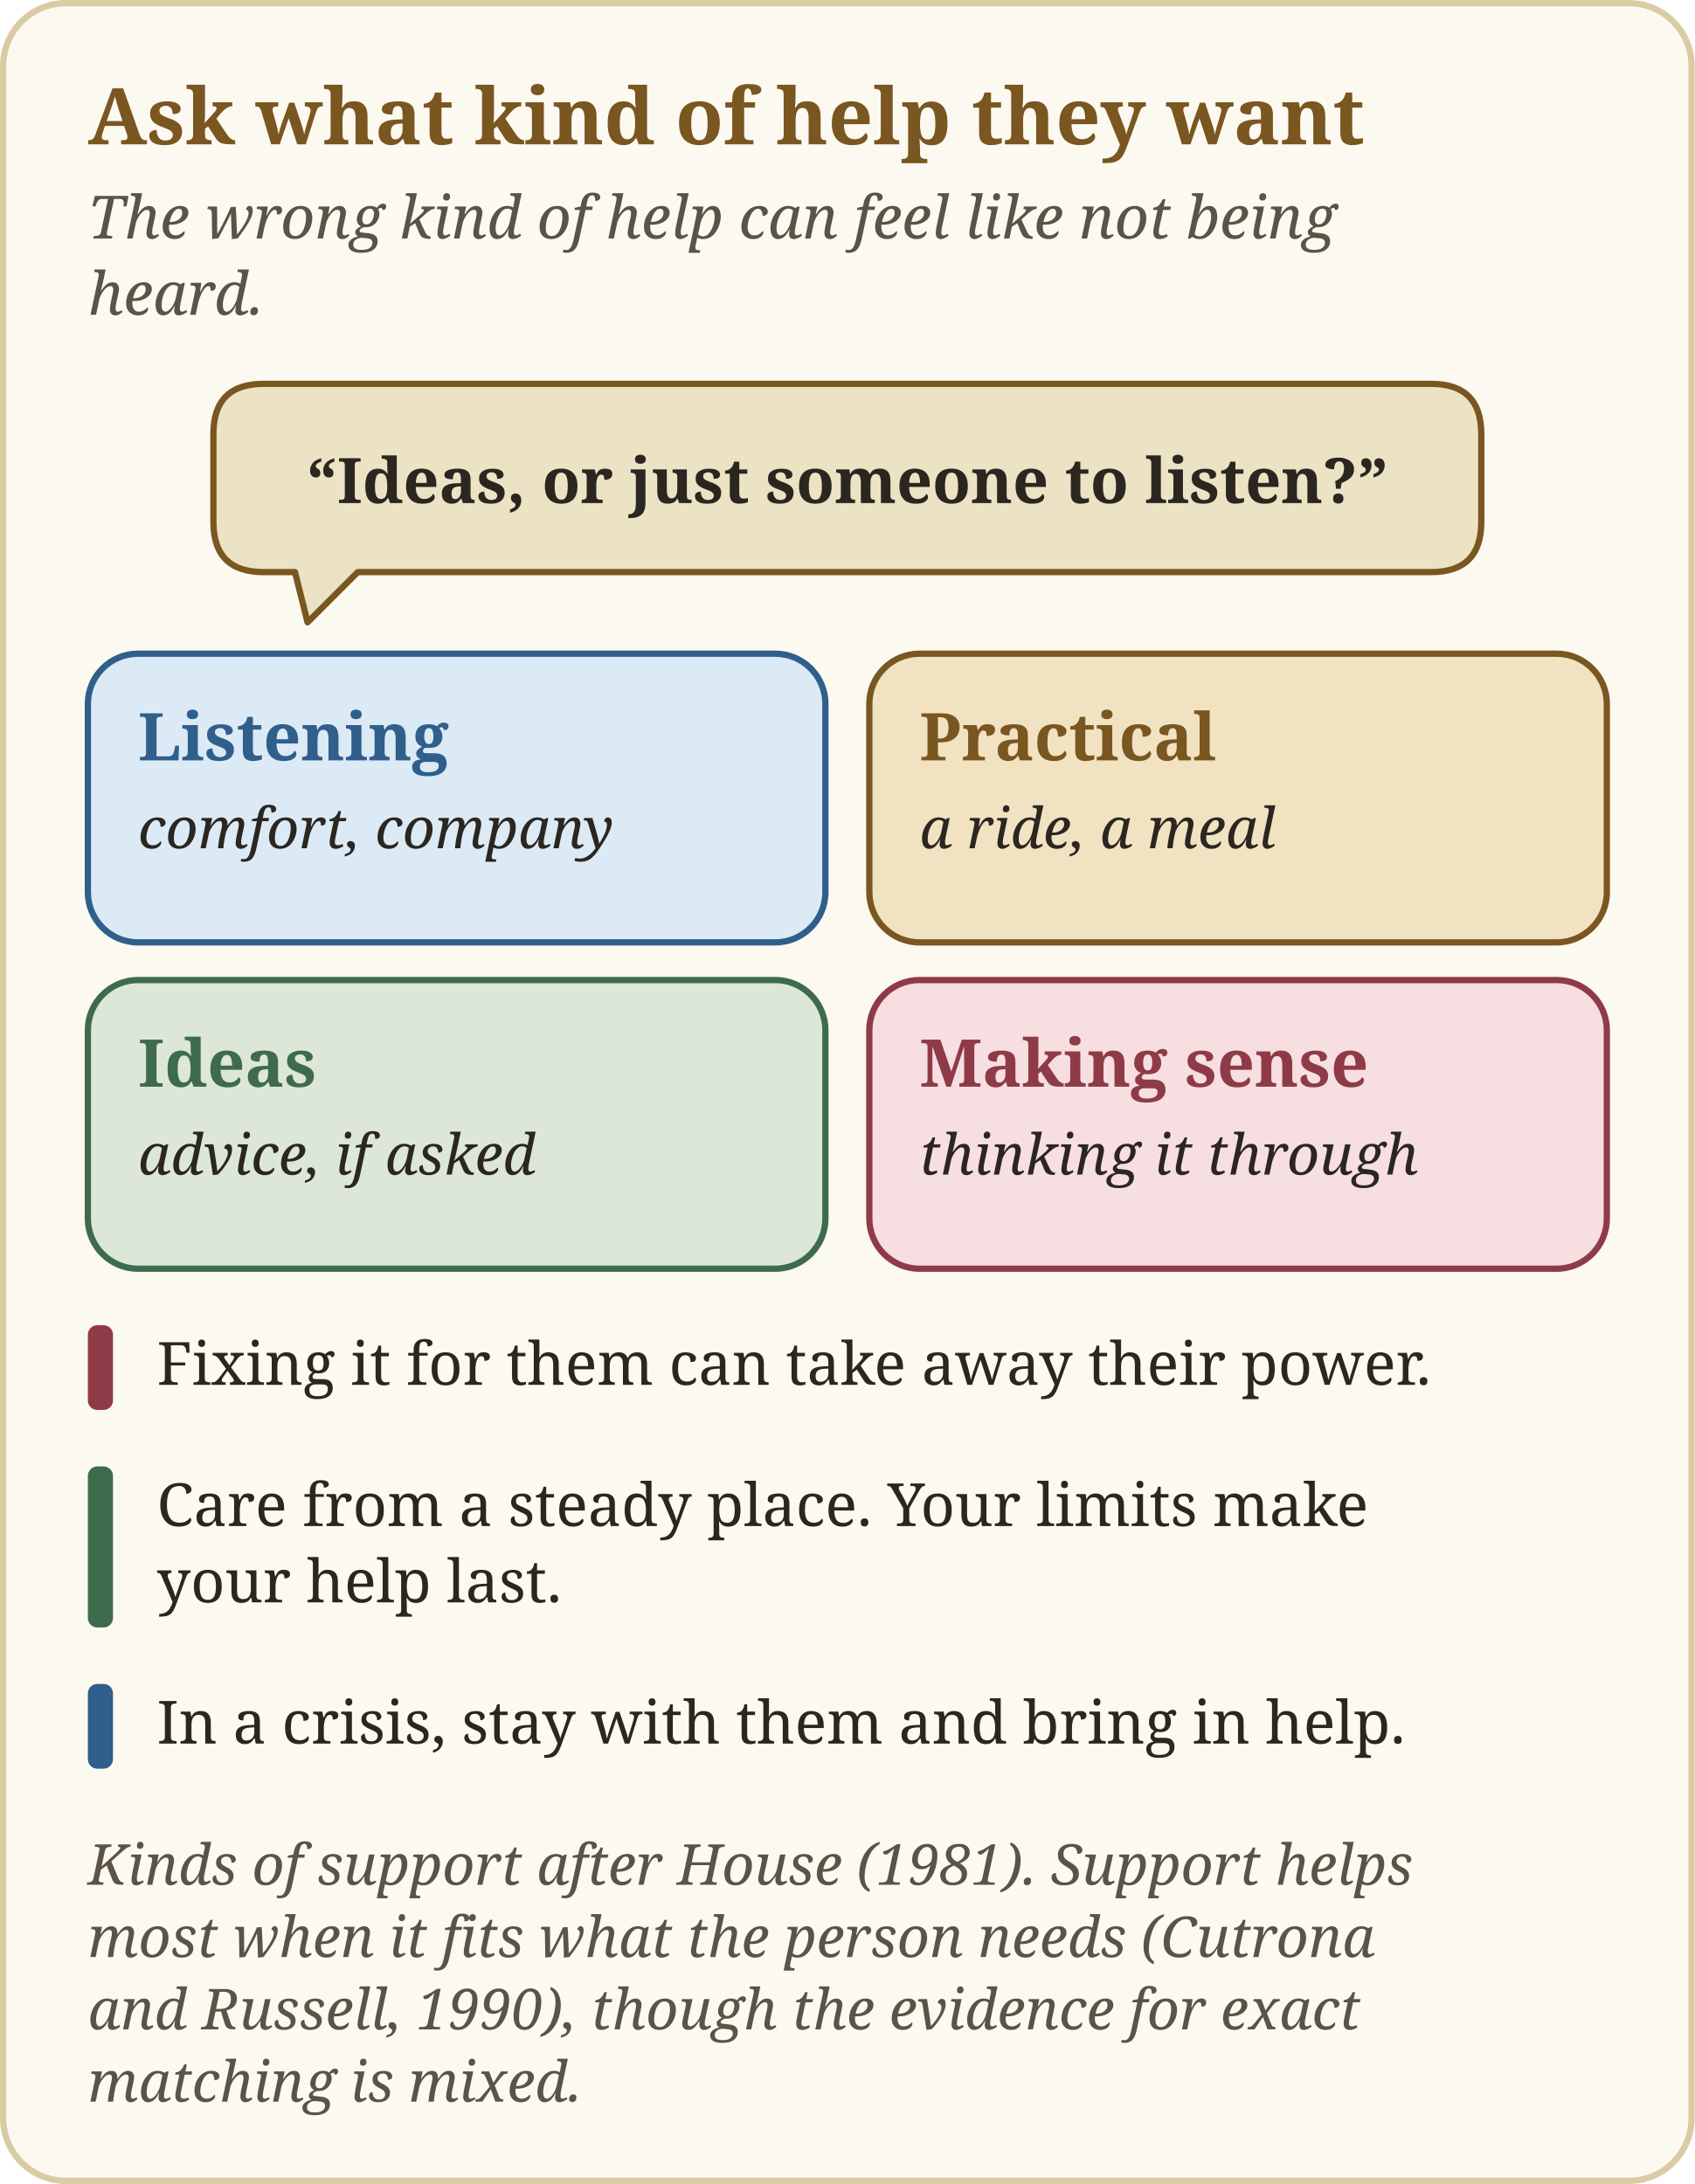
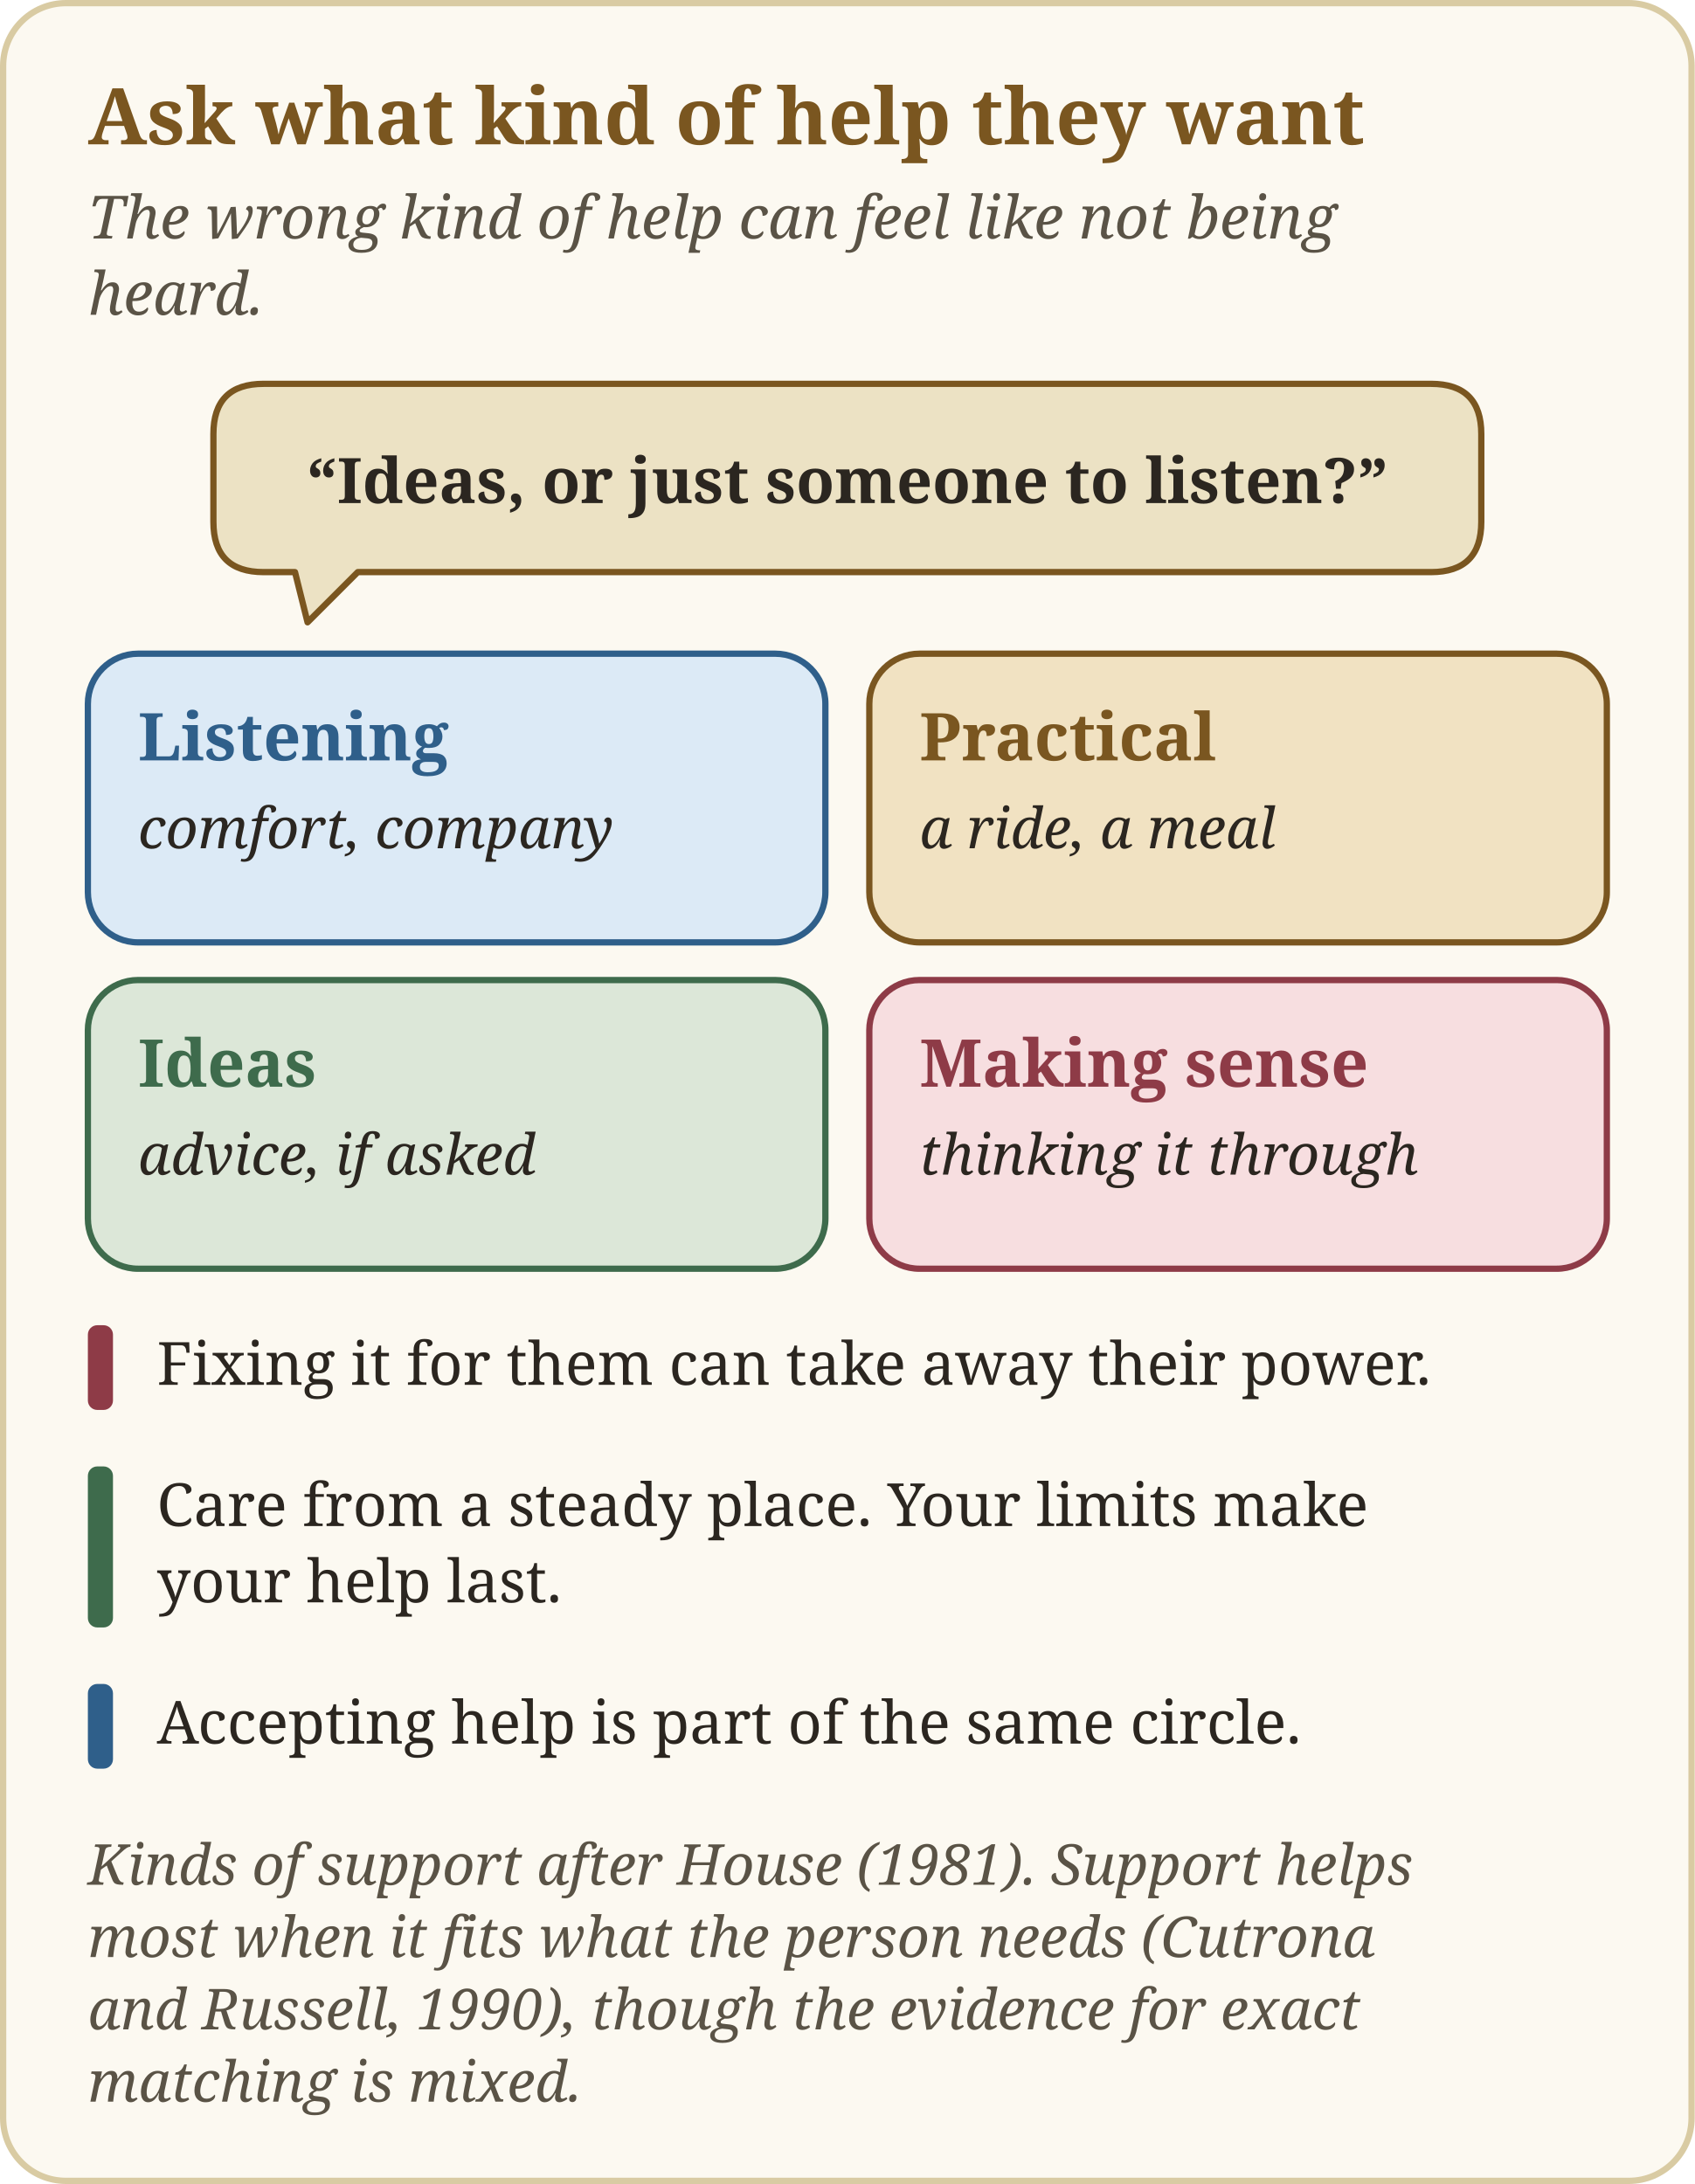
<svg xmlns="http://www.w3.org/2000/svg" viewBox="0 0 540 696" width="540" height="696" role="img" aria-labelledby="fig-u12-help-t fig-u12-help-d" font-family="Lora, Georgia, serif" fill="#2B2620">
  <rect x="1" y="1" width="538" height="694" rx="20" fill="#FCF9F1" stroke="#D9CBA3" stroke-width="2" />
  <text x="28" y="46" font-size="25" font-weight="bold" fill="#7A5620">Ask what kind of help they want</text>
  <text x="28" y="76" font-size="19" font-style="italic" fill="#5A5346">
    <tspan x="28" dy="0">The wrong kind of help can feel like not being</tspan>
    <tspan x="28" dy="24.32">heard.</tspan>
  </text>
  <path d="M84 122.32 H456 Q472 122.32 472 138.32 V166.32 Q472 182.32 456 182.32 H114 L98 198.32 L94 182.32 H84 Q68 182.32 68 166.32 V138.32 Q68 122.32 84 122.32 Z" fill="#ECE2C4" stroke="#7A5620" stroke-width="2" stroke-linecap="round" stroke-linejoin="round" />
  <text x="270" y="160.32" font-size="20" font-weight="bold" text-anchor="middle">“Ideas, or just someone to listen?”</text>
  <rect x="28" y="208.32" width="235" height="92" rx="16" fill="#DCEAF6" stroke="#2F5F8A" stroke-width="2" />
  <text x="44" y="242.32" font-size="21" font-weight="bold" fill="#2F5F8A">Listening</text>
  <text x="44" y="270.32" font-size="18" font-style="italic">comfort, company</text>
  <rect x="277" y="208.32" width="235" height="92" rx="16" fill="#F1E2C2" stroke="#7A5620" stroke-width="2" />
  <text x="293" y="242.32" font-size="21" font-weight="bold" fill="#7A5620">Practical</text>
  <text x="293" y="270.32" font-size="18" font-style="italic">a ride, a meal</text>
  <rect x="28" y="312.32" width="235" height="92" rx="16" fill="#DCE7D8" stroke="#3E6B4C" stroke-width="2" />
  <text x="44" y="346.32" font-size="21" font-weight="bold" fill="#3E6B4C">Ideas</text>
  <text x="44" y="374.32" font-size="18" font-style="italic">advice, if asked</text>
  <rect x="277" y="312.32" width="235" height="92" rx="16" fill="#F7DEE0" stroke="#8E3B47" stroke-width="2" />
  <text x="293" y="346.32" font-size="21" font-weight="bold" fill="#8E3B47">Making sense</text>
  <text x="293" y="374.32" font-size="18" font-style="italic">thinking it through</text>
  <rect x="28" y="422.32" width="8" height="27" rx="3" fill="#8E3B47" />
  <text x="50" y="441.32" font-size="19">Fixing it for them can take away their power.</text>
  <rect x="28" y="467.32" width="8" height="51.32" rx="3" fill="#3E6B4C" />
  <text x="50" y="486.32" font-size="19">
    <tspan x="50" dy="0">Care from a steady place. Your limits make</tspan>
    <tspan x="50" dy="24.32">your help last.</tspan>
  </text>
  <rect x="28" y="536.64" width="8" height="27" rx="3" fill="#2F5F8A" />
-   <text x="50" y="555.64" font-size="19">In a crisis, stay with them and bring in help.</text>
+   <text x="50" y="555.64" font-size="19">Accepting help is part of the same circle.</text>
  <text x="28" y="600.64" font-size="18" font-style="italic" fill="#5A5346">
    <tspan x="28" dy="0">Kinds of support after House (1981). Support helps</tspan>
    <tspan x="28" dy="23.04">most when it fits what the person needs (Cutrona</tspan>
    <tspan x="28" dy="23.04">and Russell, 1990), though the evidence for exact</tspan>
    <tspan x="28" dy="23.04">matching is mixed.</tspan>
  </text>
</svg>
